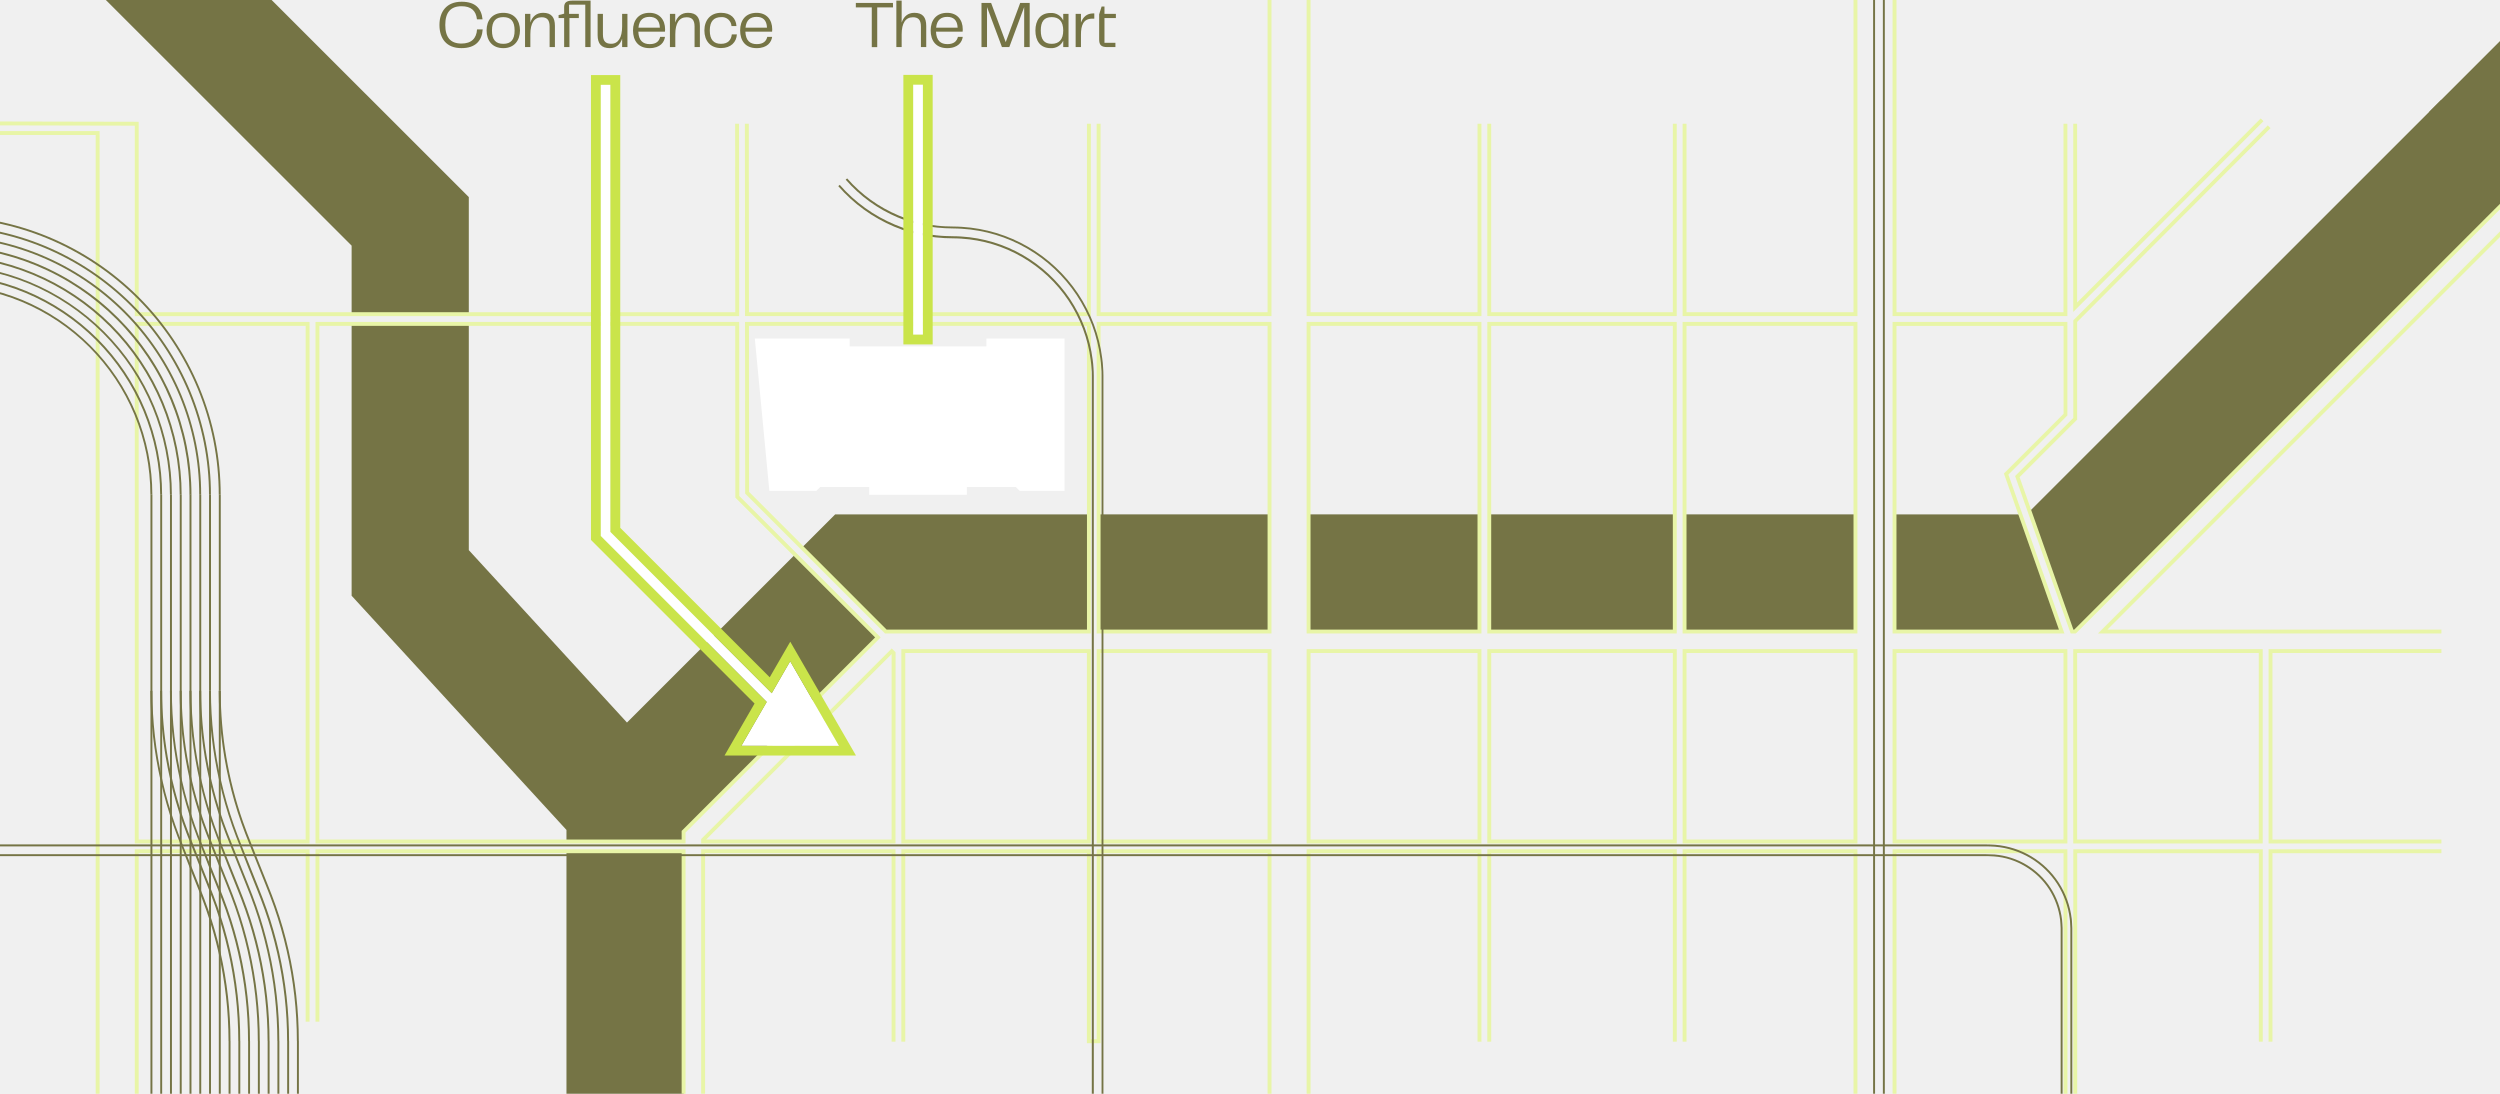
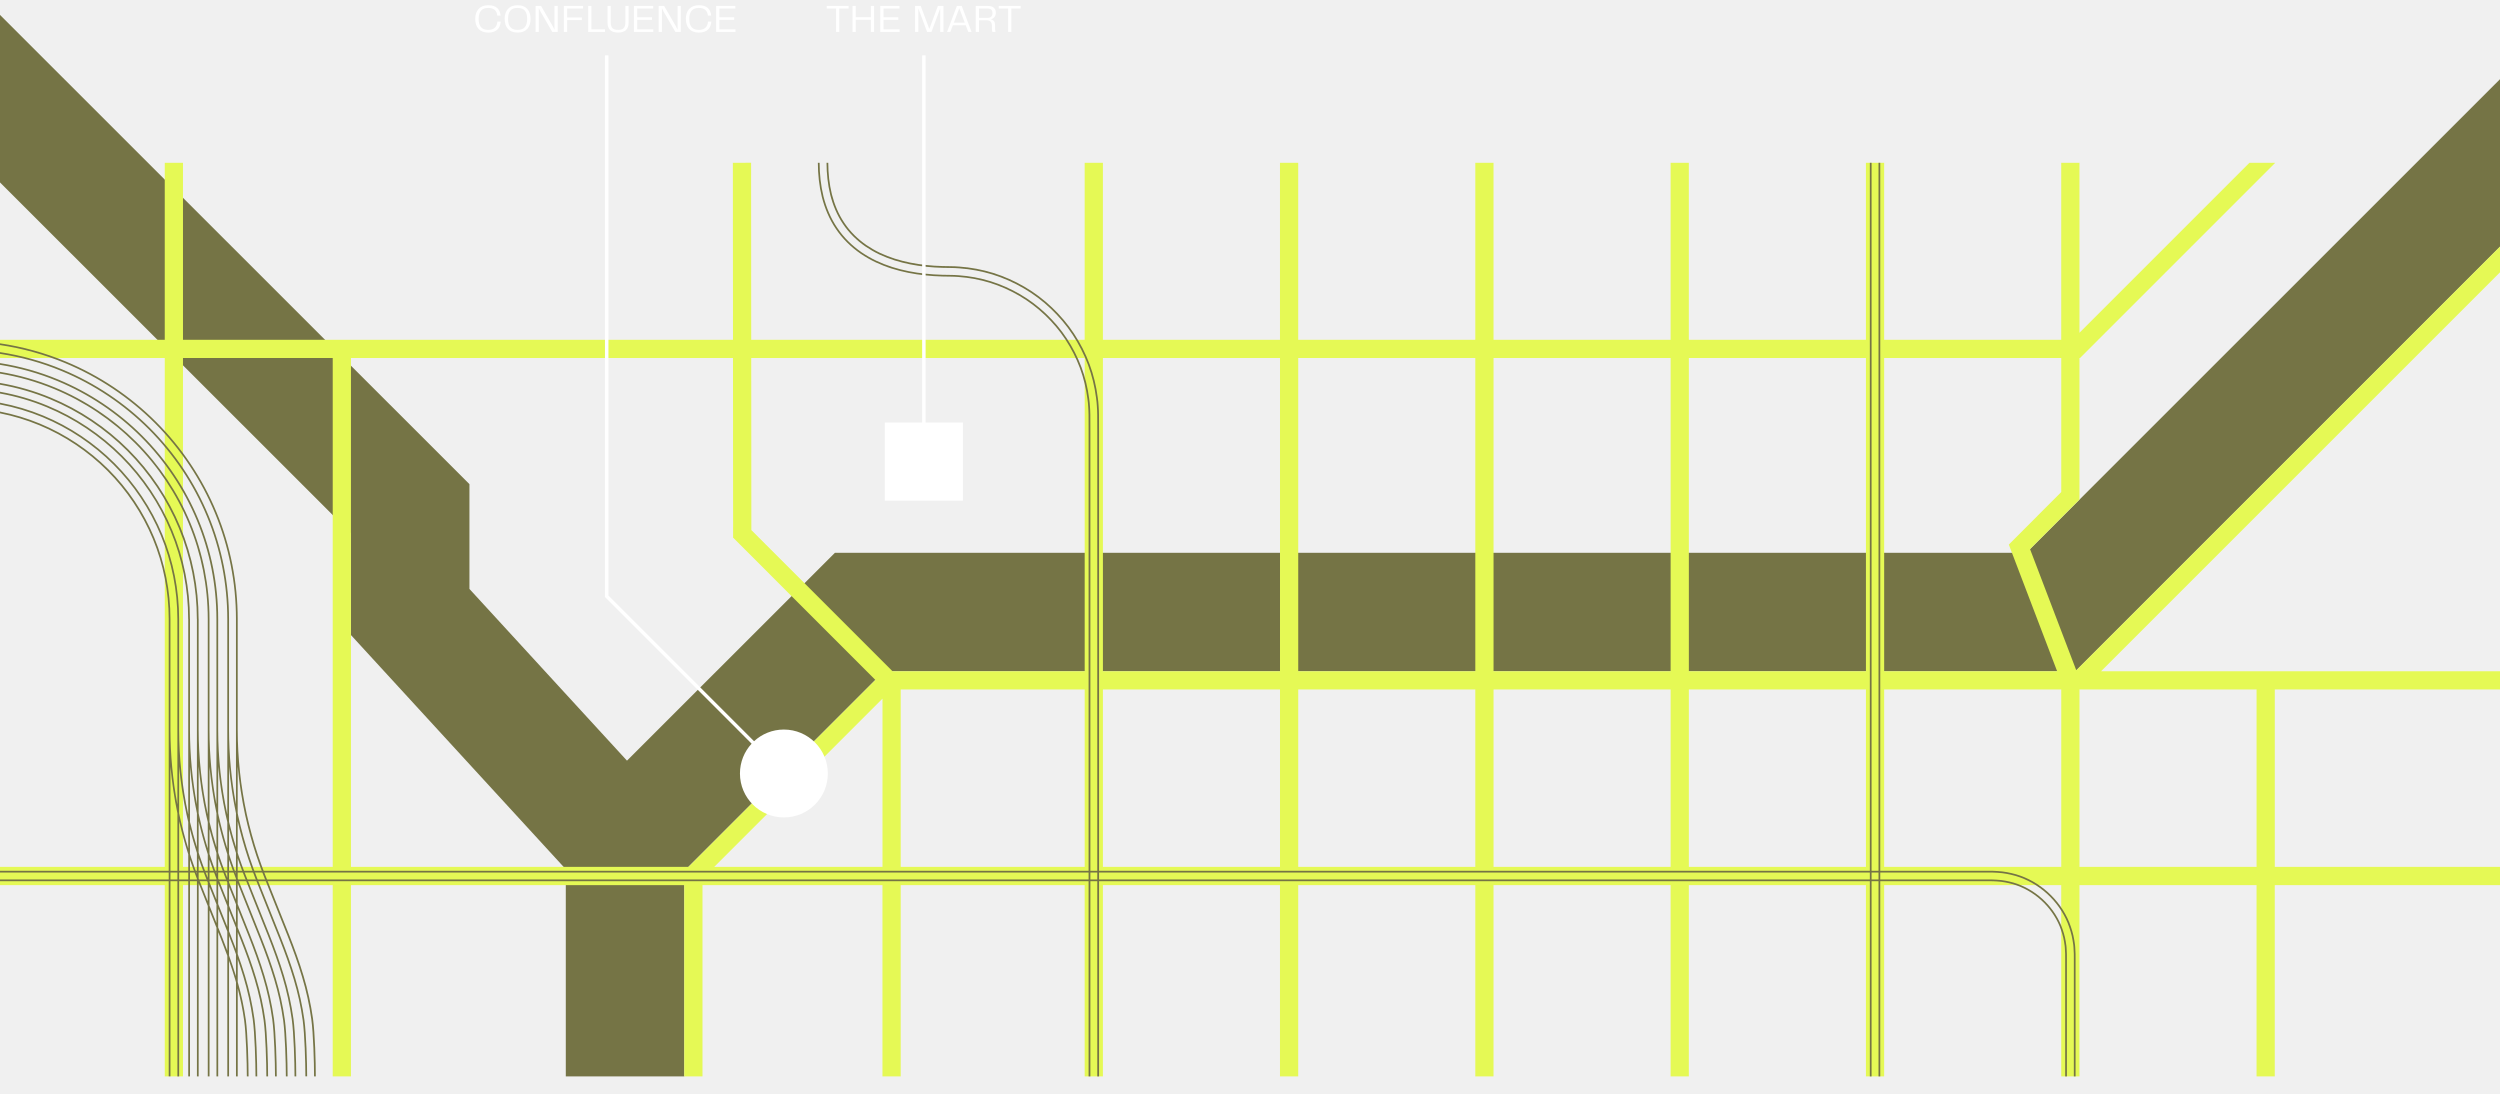
- <svg xmlns="http://www.w3.org/2000/svg" width="1280" height="560" viewBox="0 0 1280 560" fill="none">
+ <svg xmlns="http://www.w3.org/2000/svg" width="1440" height="630" viewBox="0 0 1440 630" fill="none">
  <g clip-path="url(#clip0)">
-     <path d="M321.01 369.94L240.03 281.67V165.84H180.03V305.02L290.03 424.93V430.84H350.03V425.77L449.49 326.34L407.06 283.92L321.01 369.94Z" fill="#757445" />
-     <path d="M650.03 263.36H562.53V323.36H650.03V263.36Z" fill="#757445" />
-     <path d="M410.6 280.38L453.58 323.36H557.53V263.36H427.62L410.6 280.38Z" fill="#757445" />
-     <path d="M1317.69 -16.66L1243.86 57.16V142.01L1360.11 25.78L1317.69 -16.66Z" fill="#757445" />
-     <path d="M1060.92 323.36H1062.45L1250.03 135.83V50.99L1039.18 261.78L1060.92 323.36Z" fill="#757445" />
-     <path d="M757.53 263.36H670.03V323.36H757.53V263.36Z" fill="#757445" />
-     <path d="M350.03 435.84H290.03V560H350.03V435.84Z" fill="#757445" />
-     <path d="M857.53 263.36H762.53V323.36H857.53V263.36Z" fill="#757445" />
-     <path d="M180.03 160.84H240.03V100.91L11.18 -127.82L-31.24 -85.38L180.03 125.77V160.84Z" fill="#757445" />
-     <path d="M970.03 263.36V323.36H1055.62L1034.44 263.36H970.03Z" fill="#757445" />
-     <path d="M950.03 263.36H862.53V323.36H950.03V263.36Z" fill="#757445" />
-     <path d="M1063.53 560H1061.53V434.84H1158.53V533.34H1156.53V436.84H1063.53V560ZM1058.53 560H1056.53V436.84H971V560H969V434.84H1058.5L1058.53 560ZM951 560H949V436.84H863.5V533.34H861.5V434.84H951V560ZM671 560H669V434.84H758.5V533.34H756.5V436.84H671V560ZM651 560H649V436.84H563.5V534.11H556.5V436.84H463.5V533.34H461.5V434.84H558.5V532.11H561.5V434.84H651V560ZM361 560H359V434.84H458.5V533.34H456.5V436.84H361V560ZM351 560H349V436.84H163.53V523.11H161.53V434.84H351V560ZM71 560H69V434.84H158.5V523.11H156.5V436.84H71V560ZM51 560H49V69.11H-38.41V62.11L71 62.35V159.84H376.46L376.39 63.35H378.39L378.46 161.85H69V64.34L-36.44 64.11V67.11H51V560ZM1163.5 533.34H1161.5V434.84H1250V436.84H1163.5V533.34ZM858.5 533.34H856.5V436.84H763.5V533.34H761.5V434.84H858.5V533.34ZM1250 431.84H1161.5V332.34H1250V334.34H1163.5V429.84H1250V431.84ZM1158.5 431.84H1061.5V332.34H1158.5V431.84ZM1063.5 429.84H1156.5V334.34H1063.5V429.84ZM1058.5 431.84H969V332.34H1058.5V431.84ZM971 429.84H1056.5V334.34H971V429.84ZM951 431.84H861.5V332.34H951V431.84ZM863.5 429.84H949V334.34H863.5V429.84ZM858.5 431.84H761.5V332.34H858.5V431.84ZM763.5 429.84H856.5V334.34H763.5V429.84ZM758.5 431.84H669V332.34H758.5V431.84ZM671 429.84H756.5V334.34H671V429.84ZM651 431.84H561.5V332.34H651V431.84ZM563.5 429.84H649V334.34H563.5V429.84ZM558.5 431.84H461.5V332.34H558.5V431.84ZM463.5 429.84H556.5V334.34H463.5V429.84ZM458.5 431.84H359V429.57L456.58 332L458.53 333.94L458.5 431.84ZM361.55 429.84H456.5V334.9L361.55 429.84ZM351 431.84H161.53V164.84H378.46L378.53 253.96L450.92 326.36L351 426.25V431.84ZM163.5 429.84H349V425.42L448.06 326.36L376.5 254.79L376.43 166.84H163.53L163.5 429.84ZM158.5 431.84H69V164.84H158.5V431.84ZM71 429.84H156.5V166.84H71V429.84ZM1250 324.34H1074.15L1287.15 111.34L1288.56 112.76L1079 322.34H1250V324.34ZM1062.81 324.34H1060.18L1031.73 243.73L1061.53 214V164L1061.82 163.71L1161.09 64.21L1162.5 65.62L1063.5 164.83V214.83L1034.03 244.3L1061.59 322.38H1061.98L1287.13 97.22L1288.54 98.63L1062.81 324.34ZM1056.99 324.34H969V164.84H1058.5V212.72L1028.3 243L1056.99 324.34ZM970.99 322.34H1054.16L1026 242.43L1056.54 211.89V166.89H971L970.99 322.34ZM950.99 324.34H861.49V164.84H951L950.99 324.34ZM863.49 322.34H949V166.84H863.5L863.49 322.34ZM858.49 324.34H761.49V164.84H858.49V324.34ZM763.49 322.34H856.49V166.84H763.49V322.34ZM758.49 324.34H669V164.84H758.5L758.49 324.34ZM670.99 322.34H756.49V166.84H671L670.99 322.34ZM650.99 324.34H561.49V164.84H651L650.99 324.34ZM563.49 322.34H649V166.84H563.5L563.49 322.34ZM558.49 324.34H453.15L381.53 252.72L381.46 164.84H558.53L558.49 324.34ZM453.94 322.34H556.53V166.84H383.46L383.52 251.84L453.94 322.34ZM1058.49 161.84H969V-105.66H951V161.84H861.5V63.34H863.5V159.84H949V-107.66H971V159.84H1056.5V63.34H1058.5L1058.49 161.84ZM858.49 161.84H761.49V63.34H763.49V159.84H856.49V63.34H858.49V161.84ZM758.49 161.84H669V-106.66H671V159.84H756.5V63.34H758.5L758.49 161.84ZM650.99 161.84H561.49V63.34H563.49V159.84H649V-106.66H651L650.99 161.84ZM558.49 161.84H381.46L381.39 63.34H383.39L383.46 159.84H556.53V63.34H558.53L558.49 161.84ZM1061.49 159.72V63.34H1063.49V154.88L1157.49 60.64L1158.9 62.05L1061.49 159.72Z" fill="#E8F5A7" />
-     <path d="M505.03 177.34H500.03H440.03H435.03V173.34H386.47L393.91 251.34H417.95L418.49 250.81L419.95 249.34H422.03H440.03H445.03V253.34H495.03V249.34H500.03H518.03H520.1L521.56 250.81L522.1 251.34H545.03V173.34H505.03V177.34Z" fill="white" />
-     <path d="M153.03 532.99H152.03V613.34H153.03V532.99Z" fill="#757445" />
-     <path d="M148.03 532.99H147.03V613.34H148.03V532.99Z" fill="#757445" />
-     <path d="M143.03 532.99H142.03V613.34H143.03V532.99Z" fill="#757445" />
-     <path d="M138.03 532.99H137.03V613.34H138.03V532.99Z" fill="#757445" />
-     <path d="M133.03 532.99H132.03V613.34H133.03V532.99Z" fill="#757445" />
-     <path d="M128.03 532.99H127.03V613.34H128.03V532.99Z" fill="#757445" />
-     <path d="M123.03 532.99H122.03V613.34H123.03V532.99Z" fill="#757445" />
-     <path d="M118.03 532.99H117.03V613.34H118.03V532.99Z" fill="#757445" />
-     <path d="M113.03 253.34H112.03V353.69H113.03V253.34Z" fill="#757445" />
-     <path d="M108.03 253.34H107.03V353.69H108.03V253.34Z" fill="#757445" />
-     <path d="M960.03 -106.66H959.03V560H960.03V-106.66Z" fill="#757445" />
-     <path d="M965.03 -106.66H964.03V560H965.03V-106.66Z" fill="#757445" />
-     <path d="M560 560H559V200.92C559 198.08 559 195.18 559 192.4C559 191.04 559 189.67 558.83 188.3L558.67 186.3C558.61 185.62 558.51 184.94 558.43 184.3C557.744 178.869 556.428 173.537 554.51 168.41C552.577 163.29 550.074 158.402 547.05 153.84C540.947 144.702 532.824 137.089 523.31 131.59C513.808 126.08 503.153 122.858 492.19 122.18C490.82 122.05 489.45 122.08 488.08 122.03L483.68 121.91C482.2 121.83 480.73 121.68 479.25 121.56C477.77 121.44 476.31 121.16 474.84 120.96C469.003 119.982 463.298 118.331 457.84 116.04C446.833 111.413 437.034 104.321 429.2 95.31L429.95 94.66C437.689 103.497 447.34 110.453 458.17 115C463.57 117.283 469.219 118.927 475 119.9C476.45 120.09 477.89 120.31 479.35 120.49C480.81 120.67 482.26 120.75 483.72 120.83L488.08 120.95C489.47 121.01 490.86 120.95 492.24 121.1C503.357 121.79 514.162 125.056 523.8 130.64C533.443 136.221 541.677 143.939 547.87 153.2C550.944 157.834 553.486 162.798 555.45 168C557.41 173.198 558.752 178.609 559.45 184.12C559.53 184.8 559.63 185.49 559.7 186.18L559.86 188.26C559.99 189.64 559.99 191.03 560.03 192.41C560.03 195.21 560.03 198.1 560.03 200.94V560H560Z" fill="#757445" />
-     <path d="M565 560H564V200.92C564 198.05 564 195.24 564 192.34C564 190.88 564 189.41 563.82 187.96L563.65 185.77C563.58 185.04 563.47 184.32 563.39 183.59C562.658 177.78 561.252 172.075 559.2 166.59C557.123 161.108 554.44 155.876 551.2 150.99C544.67 141.218 535.983 133.076 525.81 127.19C515.635 121.294 504.227 117.847 492.49 117.12C491.03 116.99 489.57 117.02 488.11 116.96L483.92 116.84C482.54 116.77 481.16 116.63 479.77 116.52C478.38 116.41 477.03 116.15 475.65 115.96C470.175 115.049 464.826 113.502 459.71 111.35C449.449 107.02 440.313 100.401 433 92L433.75 91.34C440.982 99.599 450.005 106.098 460.13 110.34C465.166 112.494 470.434 114.058 475.83 115C477.18 115.18 478.53 115.38 479.89 115.55C481.25 115.72 482.62 115.79 483.98 115.87L488.12 115.98C489.6 116.04 491.12 115.98 492.56 116.14C504.451 116.883 516.007 120.374 526.32 126.34C536.607 132.305 545.391 140.545 552 150.43C555.283 155.375 557.997 160.676 560.09 166.23C562.171 171.789 563.597 177.572 564.34 183.46C564.43 184.2 564.54 184.93 564.61 185.67L564.77 187.89C564.92 189.36 564.92 190.89 564.96 192.33C564.96 195.25 564.96 198.05 564.96 200.92V560H565Z" fill="#757445" />
-     <path d="M-2 433.34V432.34H1012.18C1015.23 432.34 1018.18 432.28 1021.55 432.52C1028.1 433.062 1034.45 435.1 1040.09 438.477C1045.73 441.854 1050.53 446.48 1054.1 452C1057.66 457.53 1059.92 463.793 1060.71 470.32C1060.82 471.129 1060.89 471.944 1060.9 472.76L1061.02 475.21V562H1060.02V475.19L1059.9 472.8C1059.89 472 1059.82 471.202 1059.71 470.41C1058.94 464.037 1056.73 457.921 1053.26 452.52C1049.76 447.137 1045.08 442.625 1039.57 439.332C1034.06 436.038 1027.87 434.05 1021.47 433.52C1018.22 433.28 1015.23 433.35 1012.18 433.34H-2Z" fill="#757445" />
-     <path d="M-2 438.34V437.34H1012.18C1015.18 437.34 1018.32 437.34 1021.18 437.5C1026.97 437.98 1032.57 439.779 1037.55 442.761C1042.54 445.743 1046.77 449.827 1049.93 454.7C1053.07 459.584 1055.07 465.116 1055.77 470.88C1055.87 471.596 1055.93 472.318 1055.94 473.04L1056.05 475.21V562H1055.05V475.21L1054.94 473.1C1054.93 472.395 1054.87 471.69 1054.78 470.99C1054.09 465.379 1052.15 459.996 1049.09 455.24C1046.01 450.486 1041.87 446.509 1037 443.62C1032.16 440.682 1026.7 438.928 1021.06 438.5L1018.95 438.39L1017.89 438.34H-2Z" fill="#757445" />
-     <path d="M225 12.79C225 6 228.6 0.89 236.38 0.89C243.38 0.89 246.51 4.32 247.06 9.89H244.2C243.72 5.47 241.2 3.19 236.31 3.19C230.67 3.19 227.98 6.42 227.98 12.75C227.98 19.08 230.6 22.3 236.25 22.3C241.38 22.3 243.96 19.65 244.25 15.06H247.14C246.76 20.8 243.53 24.64 236.29 24.64C228.53 24.68 225 19.65 225 12.79Z" fill="#757445" />
-     <path d="M249.13 15.57C249.13 10.51 251.95 6.57 257.7 6.57C263.45 6.57 266.23 10.57 266.23 15.57C266.23 20.57 263.41 24.65 257.7 24.65C251.99 24.65 249.13 20.71 249.13 15.57ZM257.7 22.44C261.54 22.44 263.48 20.37 263.48 15.61C263.48 10.85 261.54 8.77 257.7 8.77C253.86 8.77 251.89 10.77 251.89 15.61C251.89 20.45 253.86 22.44 257.7 22.44Z" fill="#757445" />
-     <path d="M284.12 13.26V24.11H281.4V13.57C281.4 9.93 279.8 8.84 277.32 8.84C273.54 8.84 271.54 11.77 271.54 17.61V24.11H268.82V7.11H271.54V11.56C272.54 8.47 274.7 6.56 278.07 6.56C282.32 6.56 284.12 8.88 284.12 13.26Z" fill="#757445" />
-     <path d="M302.38 24.11H299.66V2.38H291.36V7.11H296.36V9.25H291.56V24.11H288.84V9.25H286V7.72L288.84 7V3.74C288.84 1.47 289.9 0.31 293.16 0.31H302.38V24.11Z" fill="#757445" />
-     <path d="M321.25 7.11V24.11H318.53V19.79C317.53 22.79 315.53 24.65 312.2 24.65C307.92 24.65 305.98 22.41 305.98 17.95V7.11H308.7V17.65C308.7 21.42 310.37 22.41 312.98 22.41C316.52 22.41 318.53 19.25 318.53 13.6V7.11H321.25Z" fill="#757445" />
-     <path d="M338 18.87H340.48C340.14 21.46 338.17 24.65 332.53 24.65C326.68 24.65 324.1 20.71 324.1 15.57C324.1 10.43 326.88 6.57 332.53 6.57C337.63 6.57 340.53 10.08 340.53 15.04C340.543 15.438 340.519 15.837 340.46 16.23H326.82C327.03 20.89 329.27 22.59 332.67 22.59C336.07 22.59 337.53 21 338 18.87ZM326.85 14.18H337.85C337.71 10.27 335.7 8.64 332.54 8.64C329.38 8.64 327.26 10.17 326.89 14.18H326.85Z" fill="#757445" />
-     <path d="M358.34 13.26V24.11H355.62V13.57C355.62 9.93 354.02 8.84 351.54 8.84C347.77 8.84 345.76 11.77 345.76 17.61V24.11H343V7.11H345.72V11.56C346.77 8.47 348.88 6.56 352.25 6.56C356.54 6.56 358.34 8.88 358.34 13.26Z" fill="#757445" />
-     <path d="M369.15 6.56C374.25 6.56 376.8 9.39 377.07 13.33H374.52C374.482 12.681 374.315 12.047 374.028 11.464C373.741 10.881 373.34 10.362 372.848 9.937C372.357 9.512 371.785 9.189 371.167 8.989C370.549 8.789 369.897 8.714 369.25 8.77C365.65 8.77 363.41 10.71 363.41 15.61C363.41 20.51 365.58 22.44 369.15 22.44C372.72 22.44 374.35 20.5 374.69 17.61H377.28C377.07 21.52 374.28 24.61 369.15 24.61C363.58 24.61 360.65 20.77 360.65 15.61C360.65 10.45 363.64 6.56 369.15 6.56Z" fill="#757445" />
-     <path d="M392.85 18.87H395.33C394.99 21.46 393.02 24.65 387.38 24.65C381.53 24.65 378.95 20.71 378.95 15.57C378.95 10.43 381.73 6.57 387.38 6.57C392.48 6.57 395.38 10.08 395.38 15.04C395.393 15.438 395.369 15.837 395.31 16.23H381.63C381.83 20.89 384.08 22.59 387.48 22.59C390.88 22.59 392.34 21 392.85 18.87ZM381.7 14.18H392.7C392.57 10.27 390.56 8.64 387.4 8.64C384.24 8.64 382.07 10.17 381.7 14.18Z" fill="#757445" />
-     <path d="M457.23 3.78H449.14V24.14H446.35V3.78H438.19V1.5H457.19L457.23 3.78Z" fill="#757445" />
-     <path d="M474.23 13.26V24.11H471.51V13.57C471.51 9.93 469.91 8.84 467.43 8.84C463.66 8.84 461.65 11.77 461.65 17.61V24.11H458.93V0.31H461.65V11.56C462.7 8.47 464.81 6.56 468.18 6.56C472.43 6.56 474.23 8.88 474.23 13.26Z" fill="#757445" />
-     <path d="M490.45 18.87H492.93C492.59 21.46 490.62 24.65 484.93 24.65C479.09 24.65 476.5 20.71 476.5 15.57C476.5 10.43 479.29 6.57 484.93 6.57C490.03 6.57 492.93 10.08 492.93 15.04C492.941 15.438 492.921 15.836 492.87 16.23H479.23C479.43 20.89 481.68 22.59 485.08 22.59C488.48 22.59 489.94 21 490.45 18.87ZM479.3 14.18H490.3C490.17 10.27 488.16 8.64 485 8.64C481.84 8.64 479.67 10.17 479.3 14.18Z" fill="#757445" />
-     <path d="M527.2 24.11H524.38V3.61L516.76 24.11H513L505.35 3.61V24.11H502.52V1.5H507.45L514.93 21.56L522.34 1.5H527.2V24.11Z" fill="#757445" />
-     <path d="M547.09 7.11V24.11H544.37V20.84C543.806 22.055 542.886 23.07 541.733 23.75C540.579 24.43 539.246 24.744 537.91 24.65C532.57 24.65 530.13 20.84 530.13 15.65C530.13 10.46 532.57 6.65 537.91 6.65C539.246 6.557 540.578 6.872 541.732 7.552C542.885 8.232 543.805 9.246 544.37 10.46V7.11H547.09ZM544.37 15.61C544.37 10.81 542.09 8.77 538.46 8.77C534.58 8.77 532.88 11.02 532.88 15.61C532.88 20.2 534.58 22.44 538.46 22.44C542.09 22.44 544.37 20.4 544.37 15.61Z" fill="#757445" />
-     <path d="M559.67 6.87H560.28V9.56H559.57C554.57 9.39 553.45 13.06 553.45 17.85V24.11H550.73V7.11H553.45V11.6C554.47 8.77 556.44 6.87 559.67 6.87ZM565.49 9.25V21.9H571.09V24.11H566.88C563.62 24.11 562.77 22.85 562.77 20.11V7.35L564.02 3.35H565.49V7.11H571.33V9.25H565.49Z" fill="#757445" />
-     <path d="M113.03 353.69H112.03V613.34H113.03V353.69Z" fill="#757445" />
-     <path d="M108.03 353.69H107.03V613.34H108.03V353.69Z" fill="#757445" />
-     <path d="M103.03 253.34H102.03V613.34H103.03V253.34Z" fill="#757445" />
-     <path d="M98.03 253.34H97.03V613.34H98.03V253.34Z" fill="#757445" />
-     <path d="M93.03 253.34H92.03V613.34H93.03V253.34Z" fill="#757445" />
-     <path d="M88.03 253.34H87.03V613.34H88.03V253.34Z" fill="#757445" />
-     <path d="M83.03 253.34H82.03V613.34H83.03V253.34Z" fill="#757445" />
-     <path d="M78.03 253.34H77.03V613.34H78.03V253.34Z" fill="#757445" />
-     <path d="M112 353.69H113C113.013 376.543 116.874 399.23 124.42 420.8C125.69 424.4 127.04 427.89 128.49 431.49L132.78 442.23L137.08 452.97C138.51 456.53 139.94 460.23 141.23 463.9C143.825 471.287 145.995 478.816 147.73 486.45C151.222 501.721 152.99 517.335 153 533H152C151.991 517.412 150.23 501.875 146.75 486.68C145.023 479.084 142.866 471.592 140.29 464.24C139 460.58 137.59 456.91 136.15 453.35L131.85 442.61L127.56 431.87C126.11 428.28 124.75 424.75 123.48 421.14C120.949 413.934 118.832 406.589 117.14 399.14C113.726 384.231 112.002 368.985 112 353.69Z" fill="#757445" />
-     <path d="M107 353.69H108C108.018 369.276 109.785 384.81 113.27 400C114.995 407.595 117.155 415.084 119.74 422.43C121.02 426.09 122.44 429.76 123.87 433.33L128.17 444.07L132.47 454.81C133.91 458.4 135.27 461.92 136.54 465.54C139.07 472.748 141.19 480.093 142.89 487.54C146.285 502.455 147.999 517.704 148 533H147C146.989 517.786 145.271 502.622 141.88 487.79C140.193 480.38 138.087 473.072 135.57 465.9C134.3 462.3 132.96 458.8 131.51 455.21L127.21 444.47L123 433.72C121.56 430.16 120.13 426.46 118.84 422.78C116.248 415.396 114.078 407.871 112.34 400.24C108.825 384.972 107.034 369.358 107 353.69Z" fill="#757445" />
-     <path d="M102 353.69H103C103.013 376.543 106.874 399.23 114.42 420.8C115.69 424.4 117.04 427.89 118.49 431.49L122.78 442.23L127.08 452.97C128.51 456.53 129.94 460.23 131.23 463.9C133.825 471.287 135.995 478.816 137.73 486.45C141.222 501.721 142.99 517.335 143 533H142C141.991 517.412 140.23 501.875 136.75 486.68C135.023 479.084 132.866 471.592 130.29 464.24C129 460.58 127.59 456.91 126.15 453.35L121.85 442.61L117.56 431.87C116.11 428.28 114.75 424.75 113.48 421.14C110.949 413.934 108.832 406.589 107.14 399.14C103.726 384.231 102.002 368.985 102 353.69Z" fill="#757445" />
-     <path d="M97 353.69H98C98.018 369.276 99.785 384.81 103.27 400C104.995 407.595 107.155 415.084 109.74 422.43C111.02 426.09 112.44 429.76 113.87 433.33L118.17 444.07L122.47 454.81C123.91 458.4 125.27 461.92 126.54 465.54C129.07 472.748 131.19 480.093 132.89 487.54C136.285 502.455 137.999 517.704 138 533H137C136.989 517.786 135.271 502.622 131.88 487.79C130.193 480.38 128.087 473.072 125.57 465.9C124.3 462.3 122.96 458.8 121.51 455.21L117.21 444.47L113 433.72C111.56 430.16 110.13 426.46 108.84 422.78C106.248 415.396 104.078 407.871 102.34 400.24C98.825 384.972 97.034 369.358 97 353.69Z" fill="#757445" />
-     <path d="M92 353.69H93C93.013 376.543 96.874 399.23 104.42 420.8C105.69 424.4 107.04 427.89 108.49 431.49L112.78 442.23L117.08 452.97C118.51 456.53 119.94 460.23 121.23 463.9C123.825 471.287 125.995 478.816 127.73 486.45C131.222 501.721 132.99 517.335 133 533H132C131.991 517.412 130.23 501.875 126.75 486.68C125.023 479.084 122.866 471.592 120.29 464.24C119 460.58 117.59 456.91 116.15 453.35L111.85 442.61L107.56 431.87C106.11 428.28 104.75 424.75 103.48 421.14C100.949 413.934 98.832 406.589 97.14 399.14C93.726 384.231 92.002 368.985 92 353.69Z" fill="#757445" />
-     <path d="M87 353.69H88C88.018 369.276 89.785 384.81 93.27 400C94.995 407.595 97.155 415.084 99.74 422.43C101.02 426.09 102.44 429.76 103.87 433.33L108.17 444.07L112.47 454.81C113.91 458.4 115.27 461.92 116.54 465.54C119.07 472.748 121.19 480.093 122.89 487.54C126.285 502.455 127.999 517.704 128 533H127C126.989 517.786 125.271 502.622 121.88 487.79C120.193 480.38 118.087 473.072 115.57 465.9C114.3 462.3 112.96 458.8 111.51 455.21L107.21 444.47L103 433.72C101.56 430.16 100.13 426.46 98.84 422.78C96.248 415.396 94.078 407.871 92.34 400.24C88.825 384.972 87.034 369.358 87 353.69Z" fill="#757445" />
-     <path d="M82 353.69H83C83.023 376.545 86.894 399.232 94.45 420.8C95.72 424.4 97.07 427.89 98.52 431.49L102.81 442.23L107.11 452.97C108.54 456.53 109.97 460.23 111.26 463.9C113.855 471.287 116.025 478.816 117.76 486.45C121.242 501.722 123 517.337 123 533H122C121.991 517.412 120.23 501.875 116.75 486.68C115.023 479.084 112.866 471.592 110.29 464.24C109 460.58 107.59 456.91 106.15 453.35L101.85 442.61L97.56 431.87C96.11 428.28 94.75 424.75 93.48 421.14C90.949 413.934 88.832 406.589 87.14 399.14C83.726 384.231 82.002 368.985 82 353.69Z" fill="#757445" />
-     <path d="M77 353.69H78C78.018 369.276 79.785 384.81 83.27 400C84.995 407.595 87.155 415.084 89.74 422.43C91.02 426.09 92.44 429.76 93.87 433.33L98.17 444.07L102.47 454.81C103.91 458.4 105.27 461.92 106.54 465.54C109.07 472.748 111.19 480.093 112.89 487.54C116.285 502.455 117.999 517.704 118 533H117C116.989 517.786 115.271 502.622 111.88 487.79C110.193 480.38 108.087 473.072 105.57 465.9C104.3 462.3 102.96 458.8 101.51 455.21L97.21 444.47L93 433.72C91.56 430.16 90.13 426.46 88.84 422.78C86.248 415.396 84.078 407.871 82.34 400.24C78.825 384.972 77.034 369.358 77 353.69Z" fill="#757445" />
-     <path d="M-30 111.34V110.34C-11.221 110.345 7.374 114.038 24.73 121.21C42.073 128.403 57.832 138.937 71.11 152.21C84.384 165.489 94.917 181.248 102.11 198.59C109.291 215.951 112.992 234.553 113 253.34H112C112.009 234.696 108.349 216.232 101.23 199C94.081 181.777 83.619 166.124 70.44 152.93C57.246 139.751 41.594 129.29 24.37 122.14C7.131 115.007 -11.344 111.337 -30 111.34Z" fill="#757445" />
-     <path d="M-30 116.34V115.34C-11.879 115.342 6.064 118.906 22.81 125.83C39.547 132.783 54.758 142.951 67.58 155.76C80.389 168.582 90.558 183.793 97.51 200.53C104.434 217.276 107.999 235.22 108 253.34H107C107.001 235.349 103.461 217.534 96.58 200.91C89.692 184.296 79.608 169.197 66.9 156.47C54.176 143.752 39.076 133.657 22.46 126.76C5.827 119.876 -11.999 116.335 -30 116.34Z" fill="#757445" />
-     <path d="M-30 121.34V120.34C-12.535 120.343 4.759 123.778 20.9 130.45C37.041 137.145 51.709 146.948 64.07 159.3C76.419 171.652 86.222 186.31 92.92 202.44C99.582 218.583 103.007 235.877 103 253.34H102C102.013 236.007 98.615 218.841 92 202.82C85.354 186.807 75.623 172.257 63.36 160C51.105 147.742 36.559 138.014 20.55 131.37C4.522 124.741 -12.655 121.333 -30 121.34Z" fill="#757445" />
-     <path d="M-30 126.34V125.34C-13.187 125.338 3.463 128.644 19 135.07C34.527 141.516 48.637 150.948 60.53 162.83C72.416 174.722 81.852 188.832 88.3 204.36C94.726 219.897 98.032 236.547 98.03 253.36H97C96.998 236.684 93.715 220.17 87.34 204.76C80.95 189.354 71.593 175.355 59.8 163.56C48.016 151.764 34.027 142.4 18.63 136C3.211 129.621 -13.313 126.339 -30 126.34Z" fill="#757445" />
-     <path d="M-30 131.37V130.37C-13.852 130.372 2.138 133.549 17.06 139.72C31.993 145.906 45.563 154.968 57 166.39C68.416 177.812 77.478 191.365 83.67 206.28C89.834 221.204 93.004 237.194 93 253.34H92C91.999 237.323 88.85 221.462 82.73 206.66C76.584 191.869 67.594 178.428 56.27 167.1C44.942 155.776 31.501 146.786 16.71 140.64C1.899 134.517 -13.973 131.367 -30 131.37Z" fill="#757445" />
-     <path d="M-30 136.37V135.37C-14.505 135.38 0.836 138.438 15.15 144.37C29.459 150.308 42.462 158.999 53.42 169.95C64.368 180.899 73.059 193.892 79 208.19C84.932 222.504 87.99 237.846 88 253.34H87C86.997 237.982 83.976 222.774 78.11 208.58C72.225 194.373 63.605 181.462 52.74 170.58C41.873 159.721 28.979 151.101 14.79 145.21C0.583 139.357 -14.635 136.354 -30 136.37Z" fill="#757445" />
-     <path d="M-30 141.34V140.34C-15.16 140.343 -0.465 143.261 13.25 148.93C26.954 154.622 39.406 162.949 49.9 173.44C60.391 183.934 68.719 196.387 74.41 210.09C80.079 223.805 82.998 238.5 83 253.34H82C81.997 238.633 79.102 224.07 73.48 210.48C67.841 196.896 59.588 184.553 49.19 174.15C38.788 163.752 26.444 155.499 12.86 149.86C-0.73 144.239 -15.293 141.344 -30 141.34Z" fill="#757445" />
-     <path d="M-30 146.34V145.34C-15.819 145.345 -1.776 148.135 11.33 153.55C24.417 158.996 36.308 166.956 46.33 176.98C56.354 187.002 64.315 198.893 69.76 211.98C75.19 225.094 77.99 239.147 78 253.34H77C77.005 239.272 74.239 225.34 68.86 212.34C63.474 199.363 55.591 187.57 45.66 177.63C35.731 167.723 23.955 159.858 11 154.48C-2 149.101 -15.931 146.335 -30 146.34Z" fill="#757445" />
-     <path d="M472.53 43.34H467.53V171.34H472.53V43.34Z" fill="white" />
-     <path d="M429.57 381.85L404.57 338.55L395.13 354.91L312.53 272.31V43.34H307.53V274.38L392.54 359.39L379.57 381.85H429.57Z" fill="white" />
-     <path d="M472.53 43.34V171.34H467.53V43.34H472.53ZM477.53 38.34H462.53V176.34H477.53V38.34Z" fill="#CAE44A" />
-     <path d="M312.53 43.34V272.34L395.13 354.94L404.57 338.58L429.57 381.88H379.57L392.57 359.42L307.57 274.42V43.42H312.57L312.53 43.34ZM317.57 38.42H302.57V276.45L304.03 277.91L386.33 360.21L375.28 379.35L370.95 386.85H438.27L433.94 379.35L408.94 336.05L404.61 328.55L400.28 336.05L394.1 346.77L317.57 270.24V38.34V38.42Z" fill="#CAE44A" />
+     <g clip-path="url(#clip1)">
+       <path d="M1167.15 318.4H480.92L361.14 438.14L270.4 339.23V278.87L0 8.58V105.08L202.15 307.15V365.79L325.9 500.69V620H394.15V501.65L509.18 386.65H1195.41L1440 142.12V45.62L1167.15 318.4Z" fill="#757445" />
+       <path d="M1440 156.86V142.01L1195.93 386.08L1169.3 316.28L1197.77 287.75V206.22H1198.07L1310.53 93.76H1295.68L1197.77 191.67V93.76H1187.27V195.72H1085.27V93.76H1074.77V195.72H972.77V93.76H962.27V195.72H860.27V93.76H849.77V195.72H747.77V93.76H737.27V195.72H635.27V93.76H624.77V195.72H432.7L432.63 93.75L422.13 93.76L422.2 195.72H105.4V93.76H94.9V195.72H0V206.22H94.9V499.32H0V509.82H94.9V619.99H105.4V509.82H191.65V619.99H202.15V509.82H394.13V620H404.63V509.82H508.3V619.99H518.8V509.82H624.77V619.99H635.27V509.82H737.27V619.99H747.77V509.82H849.77V619.99H860.27V509.82H962.27V619.99H972.77V509.82H1074.77V619.99H1085.27V509.82H1187.27V619.99H1197.77V509.82H1299.77V619.99H1310.27V509.82H1440V499.32H1310.28V397.13H1440V386.63H1210.23L1440 156.86ZM191.65 499.32H105.4V206.22H191.65V499.32ZM396.55 499.32H202.15V206.22H422.2L422.27 309.68L504.22 391.64L396.55 499.32ZM508.31 499.32H411.4L508.31 402.41V499.32ZM624.78 499.32H518.81V397.13H624.78V499.32ZM624.78 386.63H514.08L432.78 305.33L432.71 206.22H624.78V386.63ZM737.28 499.32H635.28V397.13H737.28V499.32ZM737.28 386.63H635.28V206.22H737.28V386.63ZM849.78 499.32H747.78V397.13H798.86H849.78V499.32ZM849.78 386.63H798.86H747.78V206.22H849.78V386.63ZM962.28 499.32H860.28V397.13H962.28V499.32ZM962.28 386.63H860.28V206.22H962.28V386.63ZM1074.78 499.32H972.78V397.13H1074.78V499.32ZM1074.78 386.63H972.78V206.22H1074.78V386.63ZM1085.28 206.22H1187.28V283.41L1157.08 313.68L1184.91 386.64H1085.28V206.22ZM1187.28 499.32H1085.28V397.13H1187.28V499.32ZM1299.78 397.13V499.32H1197.78V397.13H1199.73H1299.78Z" fill="#E5F955" />
+       <path d="M628.03 619.99H627.03V305.89V267.63V248.5C627.02 245.33 627.06 242.08 627 238.97C626.95 237.43 626.96 235.89 626.81 234.36L626.64 232.06C626.57 231.29 626.45 230.53 626.36 229.77C625.58 223.67 624.14 217.66 621.99 211.9C619.83 206.14 617.02 200.63 613.64 195.5C610.27 190.35 606.24 185.65 601.79 181.42C597.33 177.18 592.39 173.45 587.08 170.36C581.77 167.26 576.12 164.75 570.25 162.91C564.37 161.11 558.29 159.98 552.16 159.54C550.63 159.39 549.09 159.38 547.55 159.34C546.06 159.29 544.34 159.29 542.74 159.26C539.48 159.15 536.22 158.99 532.96 158.62C526.45 157.96 519.96 156.7 513.64 154.72C510.48 153.72 507.39 152.49 504.36 151.09C501.35 149.66 498.44 147.98 495.66 146.09C490.13 142.27 485.21 137.45 481.45 131.83C477.64 126.24 475.03 119.92 473.38 113.46C471.78 106.98 471.11 100.34 471.09 93.769H472.09C472.11 100.28 472.78 106.83 474.35 113.22C475.98 119.58 478.54 125.79 482.28 131.28C485.97 136.8 490.79 141.53 496.22 145.28C498.95 147.13 501.82 148.78 504.79 150.2C507.77 151.58 510.82 152.79 513.94 153.78C520.18 155.74 526.6 156.99 533.06 157.64C536.29 158 539.52 158.16 542.76 158.27C544.36 158.3 546.04 158.3 547.56 158.35C549.12 158.39 550.67 158.4 552.22 158.55C558.43 158.99 564.58 160.14 570.54 161.96C576.48 163.82 582.2 166.36 587.58 169.5C592.96 172.63 597.96 176.4 602.48 180.69C606.98 184.98 611.07 189.74 614.48 194.95C617.91 200.15 620.75 205.73 622.94 211.55C625.12 217.38 626.58 223.47 627.37 229.65C627.46 230.42 627.58 231.19 627.65 231.97L627.83 234.3C627.98 235.85 627.97 237.41 628.03 238.96C628.08 242.1 628.05 245.32 628.06 248.5V267.63V305.89V619.99H628.03Z" fill="#757445" />
+       <path d="M633.03 619.99H632.03V305.89V267.63V248.5C632.02 245.3 632.06 242.15 632 238.91C631.95 237.28 631.96 235.65 631.8 234.02L631.61 231.58C631.54 230.77 631.41 229.96 631.32 229.15C630.49 222.68 628.96 216.28 626.68 210.16C624.39 204.04 621.4 198.19 617.81 192.74C614.23 187.27 609.95 182.29 605.23 177.79C600.5 173.29 595.25 169.33 589.61 166.05C583.97 162.76 577.97 160.09 571.73 158.14C565.49 156.23 559.03 155.02 552.51 154.56C550.88 154.4 549.25 154.39 547.62 154.35C545.96 154.3 544.45 154.3 542.86 154.27C539.72 154.16 536.59 154.01 533.47 153.66C527.24 153.03 521.08 151.82 515.15 149.96C512.19 149.02 509.3 147.87 506.5 146.58C503.71 145.25 501.04 143.71 498.49 141.98C493.44 138.49 489 134.13 485.59 129.04C482.14 123.98 479.75 118.22 478.22 112.24C476.75 106.24 476.1 100.01 476.08 93.769H477.08C477.09 99.95 477.74 106.09 479.19 111.99C480.7 117.87 483.04 123.51 486.42 128.47C489.75 133.46 494.1 137.72 499.06 141.15C501.56 142.84 504.18 144.36 506.93 145.67C509.69 146.95 512.53 148.08 515.46 149C521.31 150.83 527.41 152.03 533.58 152.65C536.66 153 539.78 153.15 542.89 153.25C544.48 153.28 545.95 153.28 547.64 153.33C549.29 153.37 550.94 153.39 552.59 153.55C559.18 154.02 565.71 155.24 572.03 157.18C578.34 159.15 584.41 161.85 590.12 165.18C595.83 168.5 601.14 172.51 605.92 177.06C610.7 181.61 615.03 186.66 618.65 192.19C622.29 197.7 625.31 203.62 627.62 209.81C629.94 216 631.48 222.47 632.32 229.02C632.42 229.84 632.54 230.66 632.62 231.48L632.81 233.95C632.97 235.59 632.97 237.25 633.02 238.9C633.08 242.16 633.04 245.3 633.05 248.5V267.63V305.89V619.99H633.03Z" fill="#757445" />
+       <path d="M273.74 10.89C273.74 6.39 276.1 3.01 281.26 3.01C285.87 3.01 287.97 5.28 288.33 9H286.44C286.13 6.07 284.46 4.57 281.22 4.57C277.48 4.57 275.71 6.71 275.71 10.9C275.71 15.09 277.44 17.22 281.18 17.22C284.58 17.22 286.29 15.46 286.49 12.43H288.4C288.15 16.23 286.01 18.78 281.22 18.78C276.06 18.76 273.74 15.43 273.74 10.89Z" fill="white" />
+       <path d="M290.69 10.89C290.69 6.43 292.94 3.01 298.14 3.01C303.34 3.01 305.61 6.45 305.61 10.89C305.61 15.39 303.34 18.77 298.14 18.77C292.94 18.76 290.69 15.41 290.69 10.89ZM298.13 17.21C301.96 17.21 303.64 15.09 303.64 10.89C303.64 6.68 301.95 4.56 298.13 4.56C294.31 4.56 292.64 6.68 292.64 10.89C292.64 15.1 294.31 17.21 298.13 17.21Z" fill="white" />
+       <path d="M321.24 3.42V18.39H318.11L311.31 6.64C310.93 5.92 310.61 5.27 310.36 4.68V18.39H308.49V3.42H311.64L318.44 15.19C318.73 15.71 319.09 16.45 319.39 17.13V3.42H321.24Z" fill="white" />
+       <path d="M326.66 4.92V10.05H335.17V11.54H326.66V18.38H324.79V3.42H335.84V4.93H326.66V4.92Z" fill="white" />
+       <path d="M348.49 16.87V18.38H338.79V3.42H340.66V16.88H348.49V16.87Z" fill="white" />
+       <path d="M349.93 3.42H351.78V12.81C351.78 16.23 353.22 17.2 356.01 17.2C358.8 17.2 360.22 16.23 360.22 12.81V3.42H362.09V13.03C362.09 16.68 360.18 18.75 356.01 18.75C351.82 18.75 349.93 16.7 349.93 13.03V3.42Z" fill="white" />
+       <path d="M376.3 16.87V18.38H365.16V3.42H376.23V4.93H367.02V9.95H375.55V11.44H367.02V16.89H376.3V16.87Z" fill="white" />
+       <path d="M392.14 3.42V18.39H389.01L382.21 6.64C381.83 5.92 381.51 5.27 381.26 4.68V18.39H379.39V3.42H382.54L389.34 15.19C389.63 15.71 389.99 16.45 390.29 17.13V3.42H392.14Z" fill="white" />
+       <path d="M395.06 10.89C395.06 6.39 397.42 3.01 402.58 3.01C407.19 3.01 409.29 5.28 409.65 9H407.76C407.45 6.07 405.78 4.57 402.54 4.57C398.8 4.57 397.03 6.71 397.03 10.9C397.03 15.09 398.76 17.22 402.5 17.22C405.9 17.22 407.61 15.46 407.81 12.43H409.72C409.47 16.23 407.33 18.78 402.54 18.78C397.38 18.76 395.06 15.43 395.06 10.89Z" fill="white" />
+       <path d="M423.64 16.87V18.38H412.5V3.42H423.57V4.93H414.36V9.95H422.89V11.44H414.36V16.89H423.64V16.87Z" fill="white" />
+       <path d="M488.79 4.92H483.43V18.4H481.58V4.92H476.18V3.42H488.78V4.92H488.79Z" fill="white" />
+       <path d="M503.48 3.42V18.39H501.63V11.41H492.92V18.39H491.05V3.42H492.92V9.9H501.63V3.42H503.48Z" fill="white" />
+       <path d="M518.18 16.87V18.38H507.04V3.42H518.11V4.93H508.9V9.95H517.43V11.44H508.9V16.89H518.18V16.87Z" fill="white" />
+       <path d="M543.44 18.38H541.57V4.81L536.53 18.38H534.01L528.95 4.81V18.38H527.08V3.42H530.34L535.29 16.7L540.22 3.42H543.44V18.38Z" fill="white" />
+       <path d="M556.27 14.56H548.84L547.38 18.39H545.51L551.18 3.42H553.95L559.62 18.39H557.73L556.27 14.56ZM555.7 13.05L552.55 4.77L549.4 13.05H555.7Z" fill="white" />
+       <path d="M573.14 16C573.14 17.1 573.3 17.82 573.43 18.39H571.61C571.45 17.89 571.34 17.15 571.34 16.07V14.7C571.34 12.56 570.19 11.68 568.12 11.68H563.91V18.39H562.04V3.42H569.02C572.1 3.42 573.61 4.95 573.61 7.36C573.61 9.36 572.37 10.76 570.71 11.14C572.13 11.55 573.14 12.22 573.14 14.43V16ZM571.66 7.51C571.66 5.78 570.78 4.92 568.82 4.92H563.91V10.28H568.79C570.89 10.28 571.66 9.22 571.66 7.51Z" fill="white" />
+       <path d="M587.9 4.92H582.54V18.4H580.69V4.92H575.29V3.42H587.89V4.92H587.9Z" fill="white" />
+       <path d="M0 502.57V501.57H640.31H960.47H1120.55H1140.56H1145.56C1146.41 501.58 1147.19 501.54 1148.1 501.6L1150.76 501.73C1154.31 501.92 1157.82 502.63 1161.24 503.58C1174.93 507.59 1186.47 518.08 1191.89 531.25C1193.18 534.56 1194.25 537.98 1194.8 541.5L1195.2 544.14C1195.35 545.02 1195.32 545.91 1195.39 546.8L1195.52 549.46L1195.53 551.97V571.98V619.99H1194.53V571.98V551.97L1194.52 549.46L1194.39 546.85C1194.32 545.98 1194.35 545.11 1194.2 544.25L1193.81 541.67C1193.28 538.23 1192.23 534.88 1190.96 531.64C1185.65 518.74 1174.35 508.47 1160.95 504.54C1157.6 503.6 1154.16 502.91 1150.68 502.73L1148.07 502.6C1147.19 502.55 1146.39 502.59 1145.55 502.57H1140.55H1120.54H960.47H640.31H0Z" fill="#757445" />
+       <path d="M0 507.57V506.57H640.31H960.47H1120.55H1140.56C1143.87 506.6 1147.31 506.48 1150.43 506.72C1153.62 506.88 1156.75 507.53 1159.82 508.38C1172.07 511.97 1182.42 521.38 1187.28 533.17C1188.43 536.14 1189.4 539.19 1189.88 542.34L1190.24 544.7C1190.38 545.49 1190.34 546.29 1190.41 547.08L1190.53 549.47L1190.54 551.97V571.98V619.99H1189.54V571.98V551.97L1189.53 549.48L1189.41 547.15C1189.35 546.37 1189.38 545.59 1189.25 544.82L1188.9 542.51C1188.43 539.43 1187.48 536.45 1186.36 533.55C1181.62 522.04 1171.5 512.84 1159.54 509.34C1156.54 508.51 1153.48 507.88 1150.37 507.72L1148.04 507.6C1147.28 507.55 1146.39 507.59 1145.57 507.57H1140.57H1120.56H960.47H640.31H0Z" fill="#757445" />
+       <path d="M1078.03 93.76H1077.03V619.99H1078.03V93.76Z" fill="#757445" />
+       <path d="M1083.03 93.76H1082.03V619.99H1083.03V93.76Z" fill="#757445" />
+       <path d="M533.15 243.38V31.88H531.15V243.38H509.65V288.38H554.65V243.38H533.15Z" fill="white" />
+       <path d="M451.51 420.22C444.88 420.22 438.85 422.77 434.34 426.94L350.46 343.06V31.88H348.46V343.89L432.93 428.36C428.76 432.87 426.21 438.9 426.21 445.53C426.21 459.51 437.54 470.84 451.52 470.84C465.5 470.84 476.83 459.51 476.83 445.53C476.82 431.55 465.49 420.22 451.51 420.22Z" fill="white" />
+       <path d="M180.31 586.86C179.14 578.52 177.32 570.25 174.89 562.22C172.49 554.18 169.62 546.33 166.57 538.6L157.37 515.55L152.79 504.05C152.06 502.15 151.3 500.25 150.63 498.33C149.93 496.41 149.25 494.49 148.62 492.55C146.05 484.81 143.88 476.93 142.14 468.96C138.69 453.01 136.94 436.7 136.92 420.39V356.51C136.91 335.51 132.78 314.49 124.72 295.08C116.68 275.66 104.77 257.87 89.91 243.02C75.05 228.16 57.26 216.25 37.85 208.21C25.73 203.17 12.98 199.67 -9.76585e-06 197.75V198.76C12.85 200.67 25.47 204.14 37.47 209.13C56.77 217.12 74.44 228.96 89.21 243.72C103.97 258.49 115.82 276.16 123.8 295.46C131.81 314.75 135.92 335.63 135.92 356.5V420.39V463.36C133.28 449.2 131.94 434.8 131.92 420.39V356.51C131.91 336.15 127.91 315.8 120.1 297C112.32 278.19 100.77 260.96 86.37 246.56C71.97 232.16 54.74 220.62 35.93 212.83C24.42 208.04 12.32 204.7 -9.76585e-06 202.81V203.82C12.19 205.7 24.16 209.01 35.55 213.75C54.24 221.48 71.36 232.96 85.67 247.26C99.97 261.57 111.44 278.69 119.18 297.38C126.94 316.06 130.91 336.27 130.92 356.51V420.4V469.1C130.91 469.06 130.9 469.01 130.89 468.97C127.44 453.02 125.69 436.71 125.67 420.4V356.5C125.66 336.97 121.82 317.43 114.32 299.38C106.85 281.32 95.77 264.78 81.95 250.97C68.13 237.16 51.59 226.08 33.54 218.6C22.78 214.13 11.49 210.97 -0.01 209.14V210.15C11.36 211.97 22.52 215.1 33.15 219.52C51.08 226.94 67.52 237.95 81.24 251.67C94.96 265.39 105.97 281.82 113.39 299.76C120.84 317.69 124.65 337.1 124.66 356.5V420.39V463.36C122.02 449.2 120.68 434.8 120.66 420.39V356.49C120.65 337.6 116.94 318.72 109.7 301.28C102.48 283.83 91.77 267.84 78.41 254.49C65.05 241.14 49.06 230.43 31.62 223.2C21.47 218.98 10.83 215.97 -0.01 214.18V215.19C10.7 216.97 21.21 219.95 31.24 224.12C48.57 231.29 64.44 241.93 77.71 255.19C90.97 268.45 101.61 284.33 108.78 301.66C115.98 318.98 119.66 337.72 119.67 356.48V420.37V469.07C119.66 469.03 119.65 468.98 119.64 468.94C116.19 452.99 114.44 436.68 114.42 420.37V356.47H114.39C114.38 338.42 110.84 320.35 103.9 303.67C97 287.01 86.75 271.72 73.98 258.95C61.21 246.18 45.92 235.94 29.23 229.03C19.84 225.13 10.02 222.3 -9.76585e-06 220.57V221.59C9.88 223.31 19.58 226.11 28.84 229.96C45.41 236.82 60.59 246.99 73.27 259.67C85.95 272.35 96.12 287.53 102.98 304.1C109.86 320.66 113.39 338.59 113.39 356.52H113.42V420.41V463.38C110.78 449.22 109.44 434.82 109.42 420.41V356.51H109.39C109.38 339.1 105.96 321.7 99.28 305.62C92.62 289.54 82.75 274.8 70.44 262.49C58.13 250.18 43.39 240.31 27.31 233.65C18.53 230 9.35 227.33 -9.76585e-06 225.65V226.67C9.22 228.34 18.27 230.97 26.93 234.57C42.89 241.18 57.52 250.97 69.74 263.19C81.96 275.41 91.76 290.04 98.36 306C104.99 321.95 108.38 339.22 108.39 356.51H108.42V420.4V469.1C108.41 469.06 108.4 469.01 108.39 468.97C104.94 453.02 103.19 436.71 103.17 420.4V356.5C103.16 339.91 99.9 323.32 93.53 307.99C87.18 292.66 77.77 278.61 66.04 266.87C54.31 255.14 40.26 245.73 24.93 239.38C16.91 236.05 8.53 233.57 -9.76585e-06 231.96V232.98C8.4 234.58 16.65 237.02 24.55 240.3C39.76 246.6 53.7 255.93 65.34 267.57C76.98 279.21 86.32 293.15 92.61 308.36C98.93 323.57 102.16 340.03 102.17 356.49V420.38V463.35C99.53 449.19 98.19 434.79 98.17 420.38V356.48C98.16 340.54 95.03 324.6 88.92 309.88C82.83 295.15 73.79 281.66 62.51 270.39C51.24 259.15 37.74 250.11 23.02 244.01C15.6 240.93 7.88 238.61 -9.76585e-06 237.06V238.08C7.75 239.62 15.34 241.91 22.64 244.94C37.24 250.98 50.63 259.95 61.81 271.13C72.99 282.31 81.95 295.69 88 310.29C94.07 324.89 97.17 340.69 97.18 356.5V420.39V619.97H98.18V441.65C99 450.66 100.34 459.63 102.18 468.49V619.99H103.18V473.01C104.67 479.43 106.42 485.79 108.43 492.06V619.99H109.43V495.17C110.01 496.92 110.62 498.66 111.25 500.39C111.93 502.34 112.69 504.25 113.43 506.17V620H114.43V508.68L118.06 517.8L119.68 521.85V620H120.68V524.36L124.68 534.38V620H125.68V536.88L127.25 540.81C128.53 544.05 129.75 547.29 130.93 550.55V620H131.93V553.35C133.17 556.87 134.34 560.4 135.4 563.95C135.58 564.55 135.75 565.16 135.93 565.77V620H136.93V569.37C138.52 575.41 139.76 581.52 140.62 587.69C141.7 595.72 142.17 611.84 142.18 620H143.18C143.17 611.81 142.71 595.64 141.61 587.56C140.57 580.15 139 572.83 136.93 565.63V552.52C138.08 555.83 139.19 559.16 140.19 562.53C142.6 570.52 144.41 578.73 145.57 587.02C146.69 595.32 147.17 611.67 147.17 620.01H148.17C148.16 611.64 147.69 595.24 146.56 586.88C145.39 578.54 143.57 570.27 141.14 562.24C139.85 557.94 138.43 553.69 136.92 549.49V536.89L138.49 540.82C141.5 548.47 144.31 556.16 146.64 563.96C148.99 571.75 150.74 579.68 151.86 587.7C152.94 595.73 153.41 611.85 153.42 620.01H154.42C154.41 611.82 153.95 595.65 152.85 587.57C151.72 579.49 149.96 571.51 147.6 563.68C145.26 555.84 142.44 548.12 139.42 540.46L136.92 534.2V523.41L143.14 539C146.18 546.71 149.04 554.54 151.43 562.54C153.84 570.53 155.65 578.74 156.81 587.03C157.93 595.33 158.41 611.68 158.41 620.02H159.41C159.4 611.65 158.93 595.25 157.8 586.89C156.63 578.55 154.81 570.28 152.38 562.25C149.98 554.21 147.11 546.36 144.06 538.63L136.91 520.71V508.7L140.54 517.82L149.73 540.83C152.74 548.48 155.55 556.17 157.88 563.97C160.23 571.76 161.98 579.69 163.1 587.71C164.18 595.74 164.65 611.86 164.66 620.02H165.66C165.65 611.83 165.19 595.66 164.09 587.58C162.96 579.5 161.2 571.52 158.84 563.69C156.5 555.85 153.68 548.13 150.66 540.47L141.47 517.46L136.91 506.01V494.38C137.4 495.83 137.91 497.28 138.43 498.72C139.1 500.66 139.87 502.56 140.6 504.47L145.18 515.98L154.38 539.02C157.42 546.73 160.28 554.56 162.67 562.56C165.08 570.55 166.89 578.76 168.05 587.05C169.17 595.35 169.65 611.7 169.65 620.04H170.65C170.64 611.67 170.17 595.27 169.04 586.91C167.87 578.57 166.05 570.3 163.62 562.27C161.22 554.23 158.35 546.38 155.3 538.65L146.1 515.6L141.52 504.1C140.79 502.2 140.03 500.3 139.36 498.38C138.66 496.46 137.98 494.54 137.35 492.6C137.19 492.13 137.05 491.65 136.9 491.17V473.01C138.57 480.24 140.57 487.4 142.91 494.45C143.55 496.44 144.26 498.41 144.97 500.38C145.66 502.36 146.44 504.3 147.19 506.25L151.79 517.78L160.98 540.79C163.99 548.44 166.8 556.13 169.13 563.93C171.48 571.72 173.23 579.65 174.35 587.67C175.43 595.7 175.9 611.82 175.91 619.98H176.91C176.9 611.79 176.44 595.62 175.34 587.54C174.21 579.46 172.45 571.48 170.09 563.65C167.75 555.81 164.93 548.09 161.91 540.43L152.72 517.42L148.13 505.89C147.38 503.94 146.61 502.01 145.92 500.04C145.21 498.08 144.51 496.12 143.87 494.13C141.24 486.22 139.03 478.17 137.24 470.03C137.12 469.48 137.02 468.93 136.91 468.38V441.41C137.77 450.74 139.17 460.02 141.15 469.18C142.9 477.18 145.08 485.09 147.66 492.87C148.29 494.82 148.98 496.75 149.68 498.67C150.35 500.61 151.12 502.51 151.85 504.42L156.43 515.93L165.63 538.97C168.67 546.68 171.53 554.51 173.92 562.51C176.33 570.5 178.14 578.71 179.3 587C180.42 595.3 180.9 611.65 180.9 619.99H181.9C181.92 611.62 181.44 595.21 180.31 586.86ZM108.42 488.76C106.53 482.59 104.88 476.34 103.5 470.03C103.38 469.48 103.28 468.93 103.17 468.38V441.41C104.03 450.74 105.43 460.02 107.41 469.18C107.73 470.63 108.07 472.07 108.42 473.51V488.76ZM113.42 503.39C112.99 502.28 112.57 501.17 112.18 500.05C111.47 498.09 110.77 496.13 110.13 494.14C109.88 493.4 109.66 492.65 109.42 491.91V477.53C110.61 482.16 111.94 486.75 113.42 491.29V503.39ZM113.42 487.99C111.93 483.17 110.59 478.31 109.42 473.4V441.65C110.24 450.66 111.58 459.63 113.42 468.49V487.99ZM119.67 519.15L118.98 517.42L114.42 505.97V494.34C114.91 495.79 115.42 497.24 115.94 498.68C116.61 500.62 117.38 502.52 118.11 504.43L119.67 508.34V519.15ZM119.67 505.64L119.04 504.06C118.31 502.16 117.55 500.26 116.88 498.34C116.18 496.42 115.5 494.5 114.87 492.56C114.71 492.09 114.57 491.61 114.42 491.13V473.01C115.91 479.43 117.66 485.79 119.67 492.06V505.64ZM119.67 488.76C117.78 482.59 116.13 476.34 114.75 470.03C114.63 469.48 114.53 468.93 114.42 468.38V441.41C115.28 450.74 116.68 460.02 118.66 469.18C118.98 470.63 119.32 472.07 119.67 473.51V488.76ZM124.67 531.67L120.67 521.65V510.85L122.69 515.93L124.67 520.88V531.67ZM124.67 518.18L123.62 515.56L120.67 508.15V495.16C121.25 496.91 121.86 498.65 122.49 500.38C123.17 502.33 123.93 504.24 124.67 506.16V518.18ZM124.67 503.39C124.24 502.28 123.82 501.17 123.43 500.05C122.72 498.09 122.02 496.13 121.38 494.14C121.13 493.4 120.91 492.65 120.67 491.91V477.53C121.86 482.16 123.19 486.75 124.67 491.29V503.39ZM124.67 487.99C123.18 483.17 121.84 478.31 120.67 473.4V441.65C121.49 450.66 122.83 459.63 124.67 468.49V487.99ZM130.92 547.64C130.02 545.23 129.11 542.83 128.17 540.44L125.67 534.18V523.39L130.92 536.54V547.64ZM130.92 533.84L125.67 520.69V508.68L129.3 517.8L130.92 521.85V533.84ZM130.92 519.15L130.23 517.42L125.67 505.97V494.34C126.16 495.79 126.67 497.24 127.19 498.68C127.86 500.62 128.63 502.52 129.36 504.43L130.92 508.34V519.15ZM130.92 505.64L130.29 504.06C129.56 502.16 128.8 500.26 128.13 498.34C127.43 496.42 126.75 494.5 126.12 492.56C125.96 492.09 125.82 491.61 125.67 491.13V473.01C127.16 479.43 128.91 485.79 130.92 492.06V505.64ZM130.92 488.76C129.03 482.59 127.38 476.34 126 470.03C125.88 469.48 125.78 468.93 125.67 468.38V441.41C126.53 450.74 127.93 460.02 129.91 469.18C130.23 470.63 130.57 472.07 130.92 473.51V488.76ZM135.92 562.29C134.69 558.29 133.35 554.31 131.92 550.36V539.04C133.3 542.55 134.64 546.09 135.92 549.65V562.29ZM135.92 546.75C134.91 544.02 133.89 541.31 132.82 538.61L131.92 536.35V524.35L135.92 534.37V546.75ZM135.92 531.67L131.92 521.65V510.85L133.94 515.93L135.92 520.88V531.67ZM135.92 518.18L134.87 515.56L131.92 508.15V495.16C132.5 496.91 133.11 498.65 133.74 500.38C134.42 502.33 135.18 504.24 135.92 506.16V518.18ZM135.92 503.39C135.49 502.28 135.07 501.17 134.68 500.05C133.97 498.09 133.27 496.13 132.63 494.14C132.38 493.4 132.16 492.65 131.92 491.91V477.53C133.11 482.16 134.44 486.75 135.92 491.29V503.39ZM135.92 487.99C134.43 483.17 133.09 478.31 131.92 473.4V441.65C132.74 450.66 134.08 459.63 135.92 468.49V487.99Z" fill="#757445" />
+     </g>
  </g>
  <defs>
    <clipPath id="clip0">
-       <path d="M0 0H1280V560H0V0Z" fill="white" />
+       <path d="M0 0H1440V630H0V0Z" fill="white" />
+     </clipPath>
+     <clipPath id="clip1">
+       <rect y="3.01" width="1514.28" height="616.99" fill="white" />
    </clipPath>
  </defs>
</svg>
